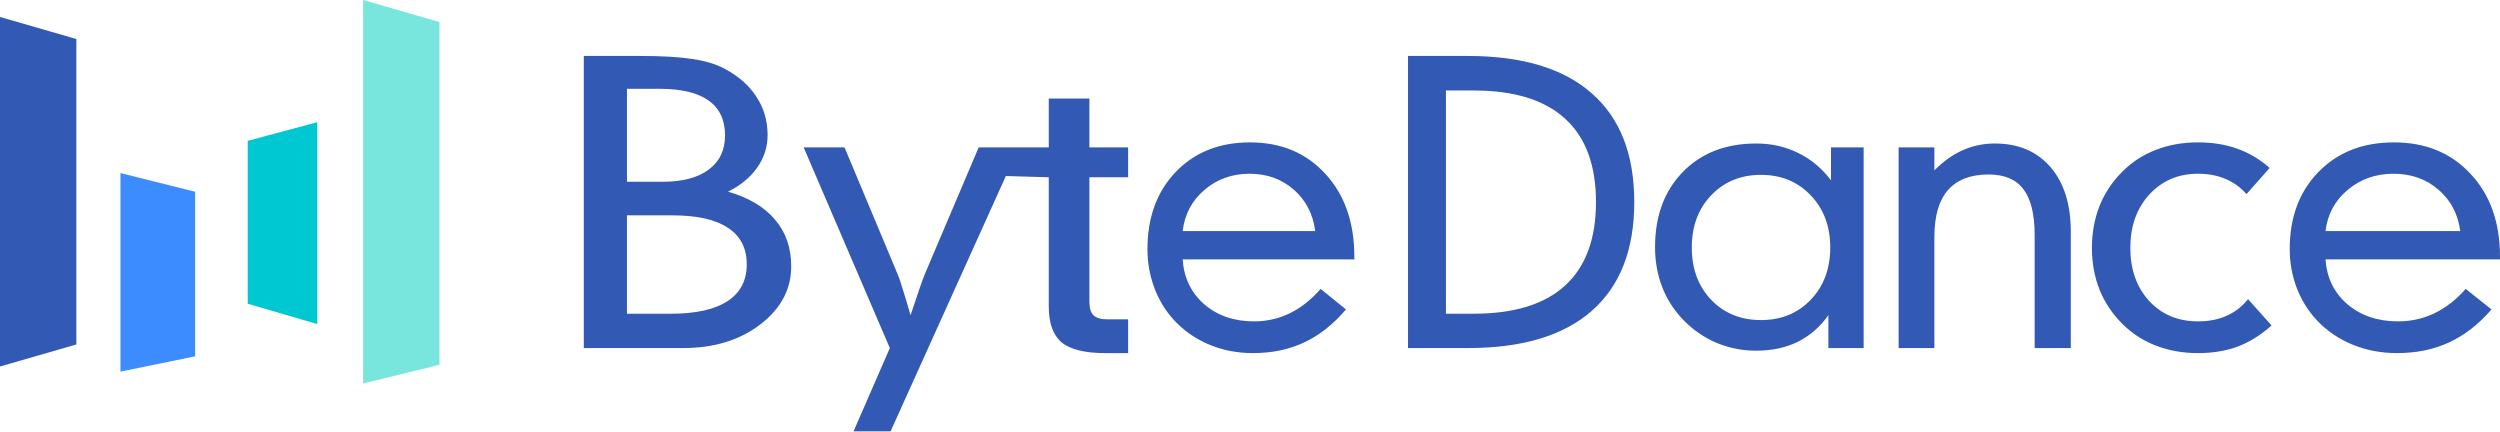
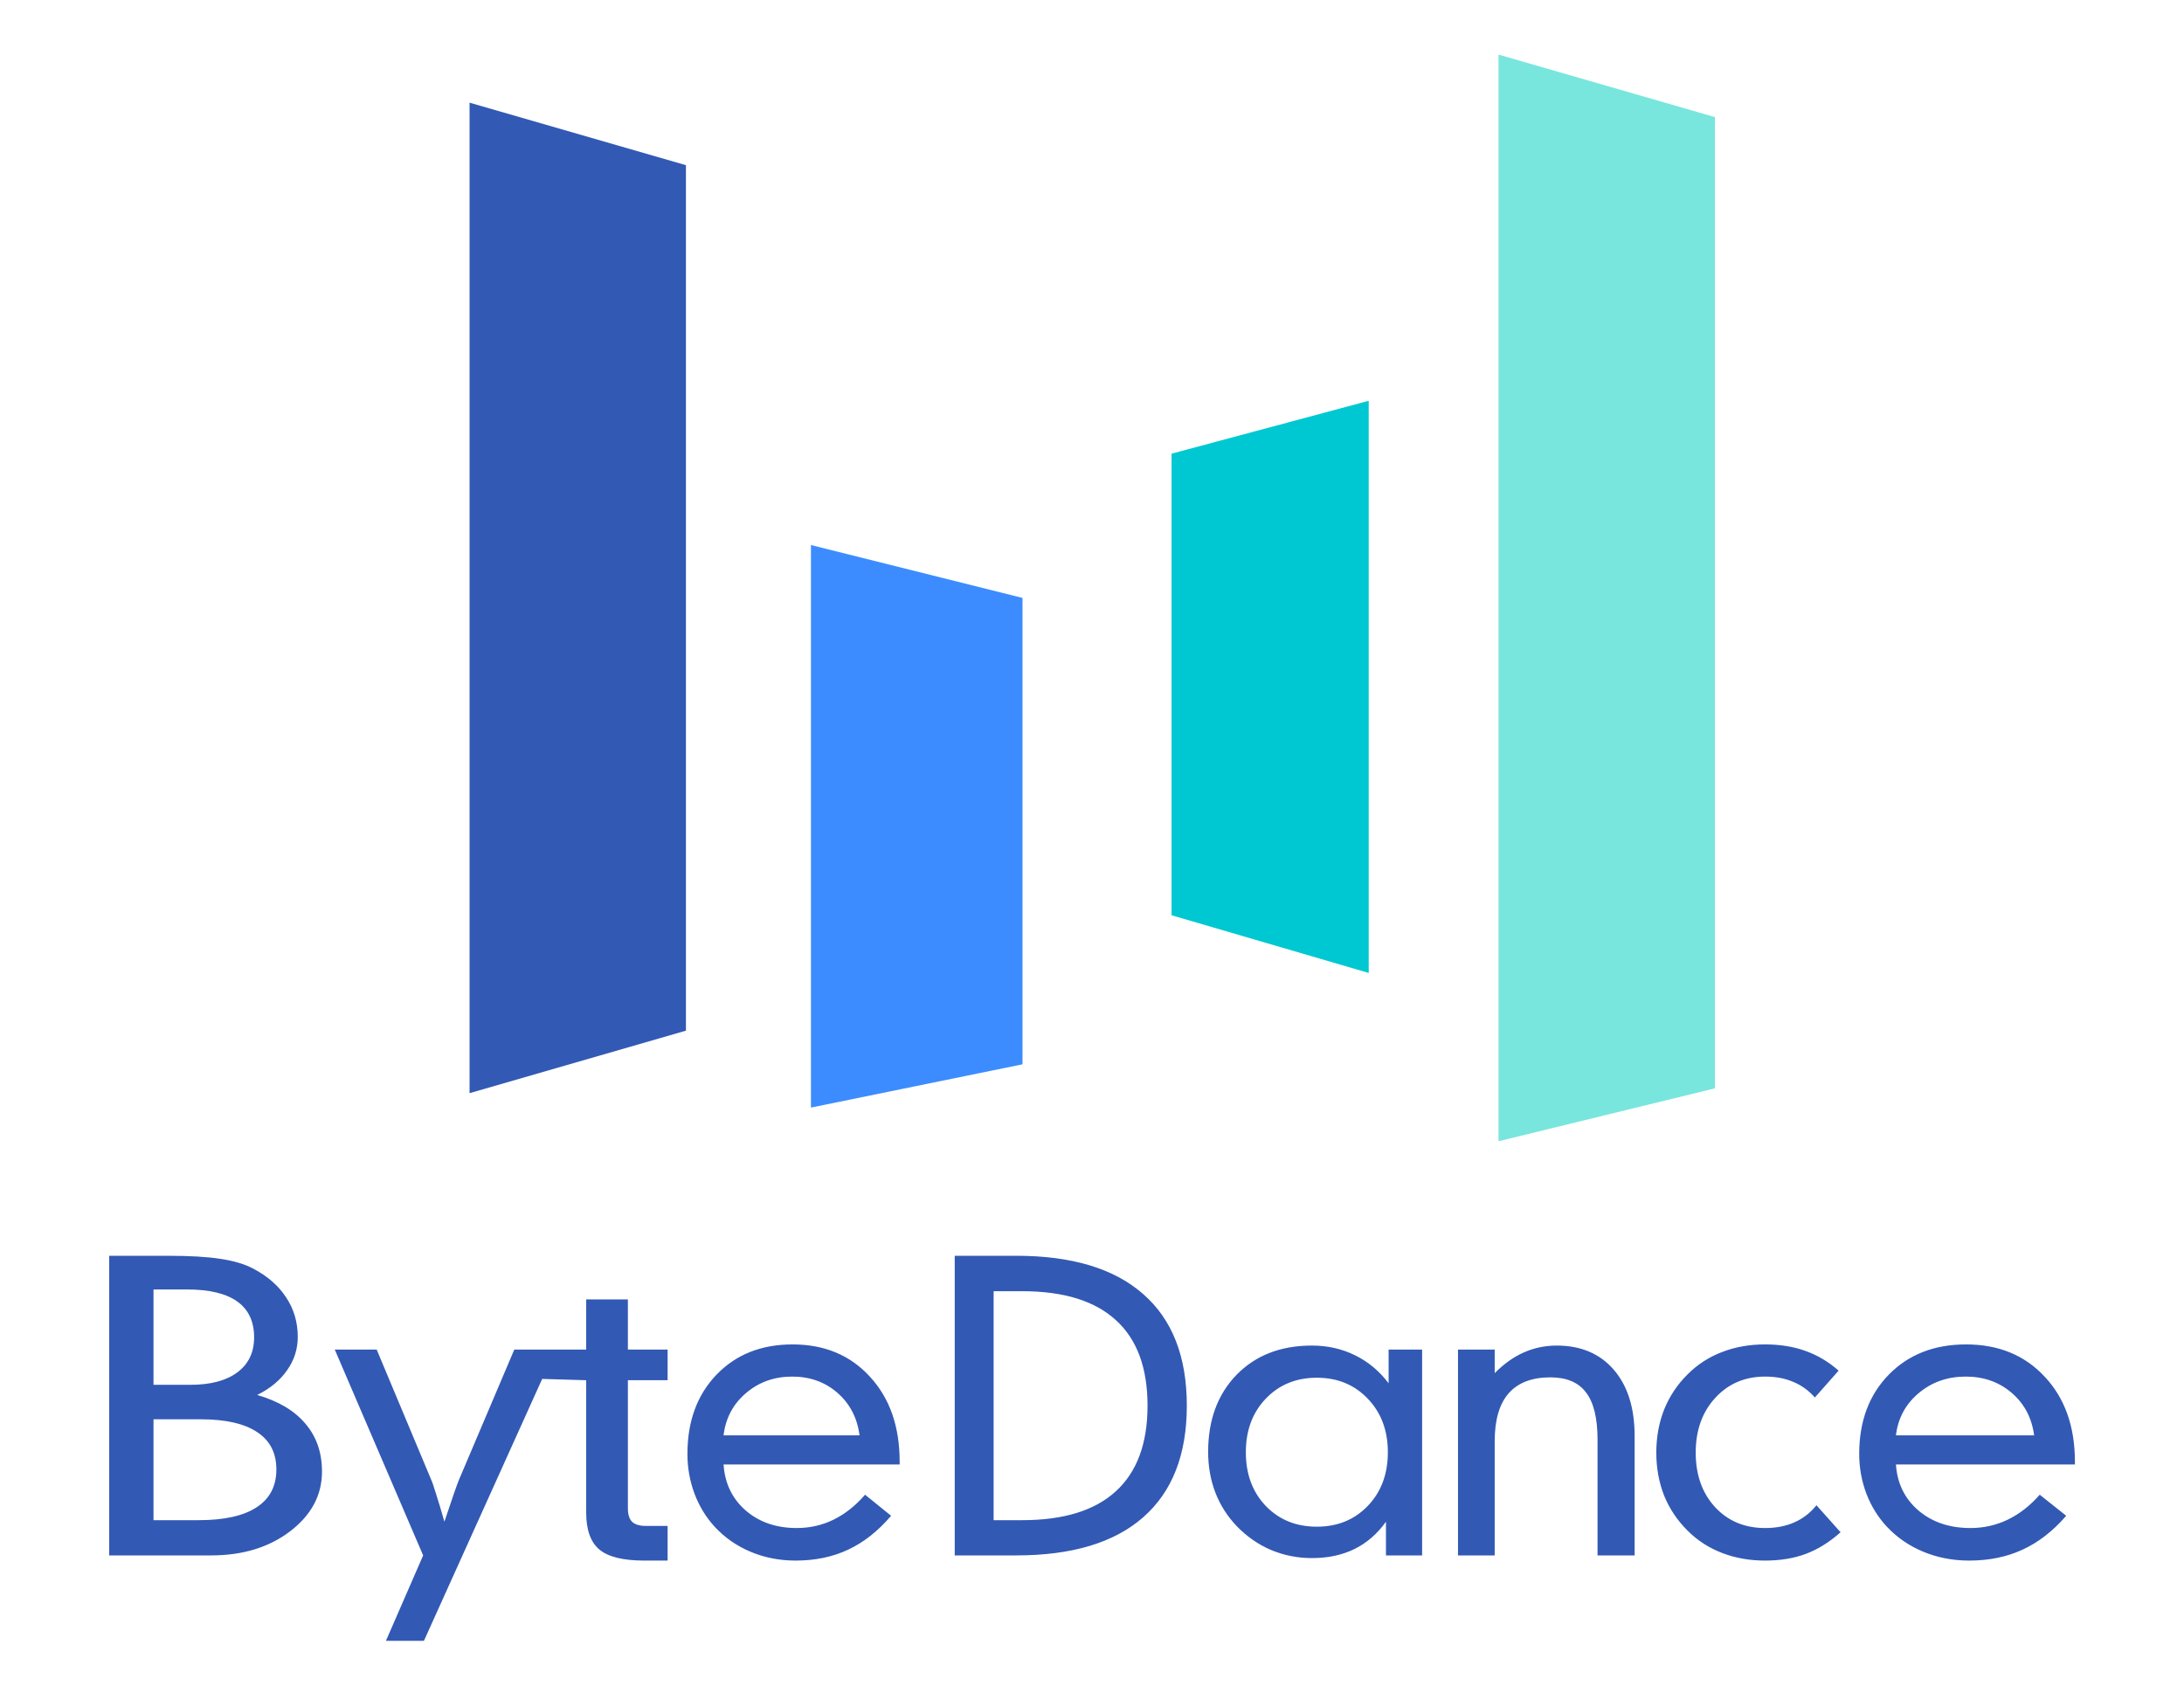
- <svg xmlns="http://www.w3.org/2000/svg" version="1.0" width="1621.904" height="279.815" viewBox="0 0 16219.041 2798.148" preserveAspectRatio="xMidYMid meet" id="svg30">
-   <defs id="defs34" />
-   <g id="g68" transform="translate(-5889.244,-88.06346)">
+ <svg xmlns="http://www.w3.org/2000/svg" viewBox="0 0 200 155" width="200" height="155">
+   <g transform="translate(43 5) scale(0.04) translate(-5889.244 -88.06346)">
    <path style="fill:#3259b4;fill-opacity:1;stroke:none;stroke-width:10px;stroke-linecap:butt;stroke-linejoin:miter;stroke-opacity:1" d="m 5889.244,198.143 495.357,143.103 V 2322.674 l -495.357,143.103 z" id="path58" />
    <path style="fill:#3c8cff;fill-opacity:1;stroke:none;stroke-width:10px;stroke-linecap:butt;stroke-linejoin:miter;stroke-opacity:1" d="m 6670.807,1210.873 484.349,121.087 v 1067.77 l -484.349,99.071 z" id="path60" />
    <path style="fill:#00c8d2;fill-opacity:1;stroke:none;stroke-width:10px;stroke-linecap:butt;stroke-linejoin:miter;stroke-opacity:1" d="M 7496.402,1001.722 7947.727,880.635 V 2190.579 l -451.325,-132.095 z" id="path62" />
    <path style="fill:#78e6dd;fill-opacity:1;stroke:none;stroke-width:10px;stroke-linecap:butt;stroke-linejoin:miter;stroke-opacity:1" d="m 8244.942,88.063 495.357,143.103 V 2454.769 l -495.357,121.087 z" id="path64" />
+   </g>
+   <g transform="translate(10 115) scale(0.01448) translate(-9676.595 -451.1412)">
    <path id="path49" style="font-style:normal;font-variant:normal;font-weight:normal;font-stretch:normal;font-size:2647.62px;line-height:1.25;font-family:'Geometr706 Md BT';-inkscape-font-specification:'Geometr706 Md BT';letter-spacing:0px;word-spacing:0px;fill:#3259b4;fill-opacity:1;stroke-width:93.437" d="m 20976.329,1586.941 h 874.026 q -22.003,-165.89 -141.8,-268.814 -119.796,-102.924 -290.934,-102.924 -173.582,0 -298.269,105.346 -123.464,104.135 -143.023,266.392 z m 0,184.053 q 12.225,179.209 141.8,290.61 130.799,111.4 328.83,111.4 127.13,0 237.149,-53.279 110.016,-53.279 201.697,-157.414 l 167.471,133.196 q -125.909,145.305 -276.266,214.325 -149.134,69.02 -337.385,69.02 -155.246,0 -289.713,-55.7 -134.465,-55.7 -231.036,-158.625 -84.347,-90.816 -129.576,-209.481 -45.229,-119.877 -45.229,-250.651 0,-309.984 187.03,-501.302 187.028,-191.318 488.966,-191.318 308.047,0 497.521,204.638 190.697,203.427 190.697,537.628 v 16.952 z m -512.541,-423.806 q -60.745,-67.809 -138.847,-99.292 -76.862,-32.694 -176.038,-32.694 -192.155,0 -316.126,135.618 -122.73,134.407 -122.73,345.099 0,210.692 121.491,343.888 122.73,133.196 317.365,133.196 105.375,0 185.957,-36.326 81.819,-36.326 138.846,-107.768 l 152.484,170.733 q -104.136,93.237 -219.428,136.829 -114.053,42.381 -257.859,42.381 -147.525,0 -272.736,-48.435 -125.209,-48.435 -216.948,-140.462 -97.937,-96.87 -148.765,-221.59 -49.589,-125.931 -49.589,-272.447 0,-146.516 49.589,-272.447 50.828,-125.931 148.765,-222.801 92.978,-93.237 216.948,-140.461 123.971,-48.435 272.736,-48.435 141.326,0 255.38,41.17 115.292,41.17 209.51,124.72 z m -2257.02,998.971 V 1044.469 h 232.044 v 148.938 q 87.633,-88.394 183.906,-130.774 97.507,-43.592 208.592,-43.592 228.34,0 360.407,152.57 132.067,152.57 132.067,420.173 v 754.375 h -234.512 v -731.368 q 0,-204.638 -72.822,-299.086 -71.587,-95.659 -225.871,-95.659 -175.266,0 -264.134,101.713 -87.633,100.503 -87.633,302.719 v 721.681 z m -892.716,-181.631 q 196.244,0 322.659,-131.985 126.414,-131.985 126.414,-339.045 0,-205.849 -126.414,-337.834 -126.415,-133.196 -322.659,-133.196 -196.242,0 -322.659,131.985 -126.414,131.985 -126.414,339.045 0,208.27 126.414,340.256 126.417,130.774 322.659,130.774 z m 665.785,181.631 h -228.75 v -213.114 q -81.87,115.033 -199.856,173.155 -116.783,56.911 -268.481,56.911 -134.843,0 -257.645,-50.857 -121.6,-52.068 -216.712,-150.148 -90.296,-94.448 -136.045,-213.114 -45.751,-118.666 -45.751,-257.916 0,-301.508 179.389,-486.771 180.592,-185.264 476.764,-185.264 149.29,0 273.296,61.755 124.007,60.544 211.895,176.788 v -213.114 h 211.896 z M 15269.933,675.153 V 2123.358 h 180.032 q 393.672,0 592.908,-182.842 200.436,-182.842 200.436,-541.261 0,-359.63 -200.436,-541.261 -199.236,-182.842 -592.908,-182.842 z m 142.825,-224.012 q 528.095,0 802.946,242.175 276.05,240.964 276.05,705.94 0,463.765 -276.05,705.94 -274.851,240.964 -802.946,240.964 h -388.87 V 451.141 Z M 13561.982,1586.941 h 859.921 q -21.648,-165.89 -139.511,-268.814 -117.863,-102.924 -286.24,-102.924 -170.781,0 -293.455,105.346 -121.471,104.135 -140.715,266.392 z m 0,184.053 q 12.028,179.209 139.513,290.61 128.687,111.4 323.522,111.4 125.079,0 233.321,-53.279 108.241,-53.279 198.443,-157.414 l 164.768,133.196 q -123.876,145.305 -271.807,214.325 -146.728,69.02 -331.941,69.02 -152.741,0 -285.037,-55.7 -132.295,-55.7 -227.307,-158.625 -82.985,-90.816 -127.484,-209.481 -44.5,-119.877 -44.5,-250.651 0,-309.984 184.01,-501.302 184.012,-191.318 481.075,-191.318 303.076,0 489.494,204.638 187.618,203.427 187.618,537.628 v 16.952 z m -868.74,-1043.767 v 317.246 h -194.609 -260.176 l -349.805,823.398 c -5.809,13.723 -17.015,44.384 -33.613,92.012 -15.769,46.821 -35.259,104.548 -58.496,173.164 -20.747,-72.653 -38.597,-131.995 -53.535,-178.008 -14.109,-46.013 -24.074,-75.059 -29.883,-87.168 l -344.824,-823.398 h -265.137 l 558.926,1301.68 -235.274,540.059 h 240.254 l 747.813,-1656.27 278.359,8.262 v 837.93 c 0,108.979 28.069,186.871 84.199,233.691 56.129,46.013 150.447,69.023 282.95,69.023 h 147.695 v -219.16 h -138.027 c -39.567,0 -68.551,-8.881 -86.954,-26.641 -17.483,-17.759 -26.23,-46.018 -26.23,-84.766 v -810.078 h 251.211 v -193.73 h -251.211 V 727.227 Z M 9676.595,2346.159 V 451.141 h 367.142 q 212.556,0 335.397,19.374 124.221,18.163 205.655,60.544 139.403,72.652 211.175,184.053 73.153,110.19 73.153,249.44 0,115.033 -67.632,210.692 -66.25,95.659 -189.091,156.203 201.513,58.122 305.031,181.631 104.898,122.298 104.898,302.719 0,224.012 -201.514,377.793 -200.134,152.57 -499.645,152.57 z m 280.187,-1078.889 h 231.879 q 193.233,0 298.13,-78.707 106.278,-78.707 106.278,-221.59 0,-150.148 -106.278,-226.433 -106.278,-76.285 -317.453,-76.285 h -212.556 z m 0,856.088 h 285.708 q 241.541,0 365.762,-81.128 125.601,-81.129 125.601,-239.753 0,-156.203 -121.46,-236.12 -121.461,-81.129 -358.861,-81.129 h -296.75 z" />
  </g>
</svg>
